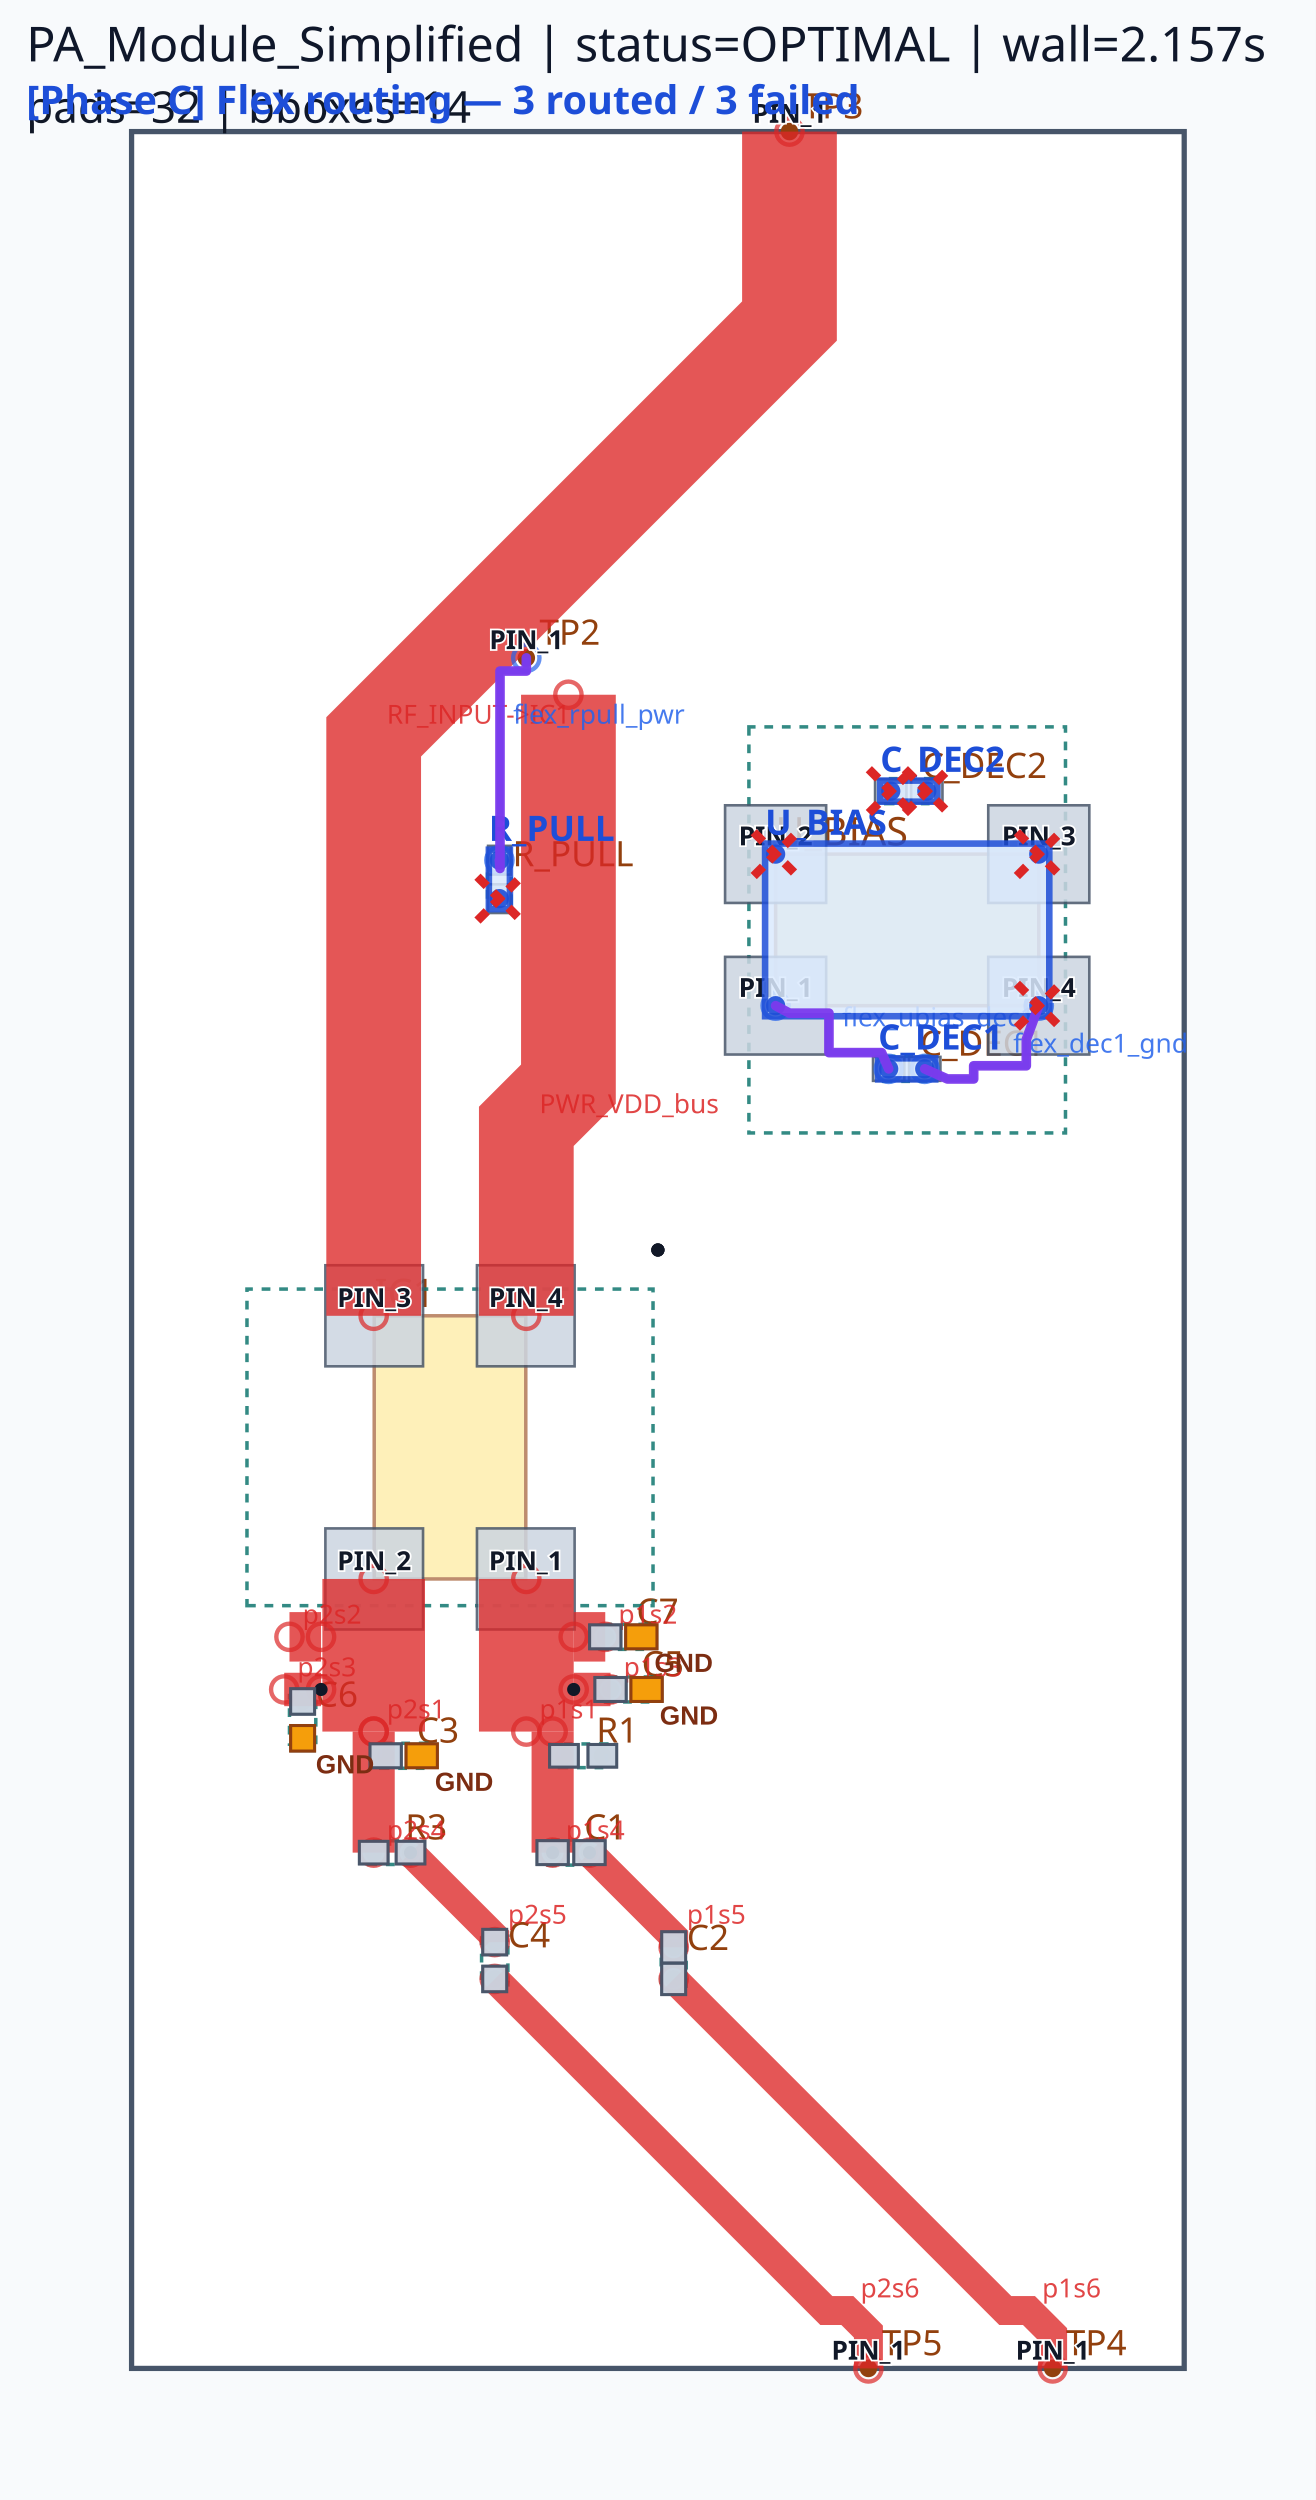
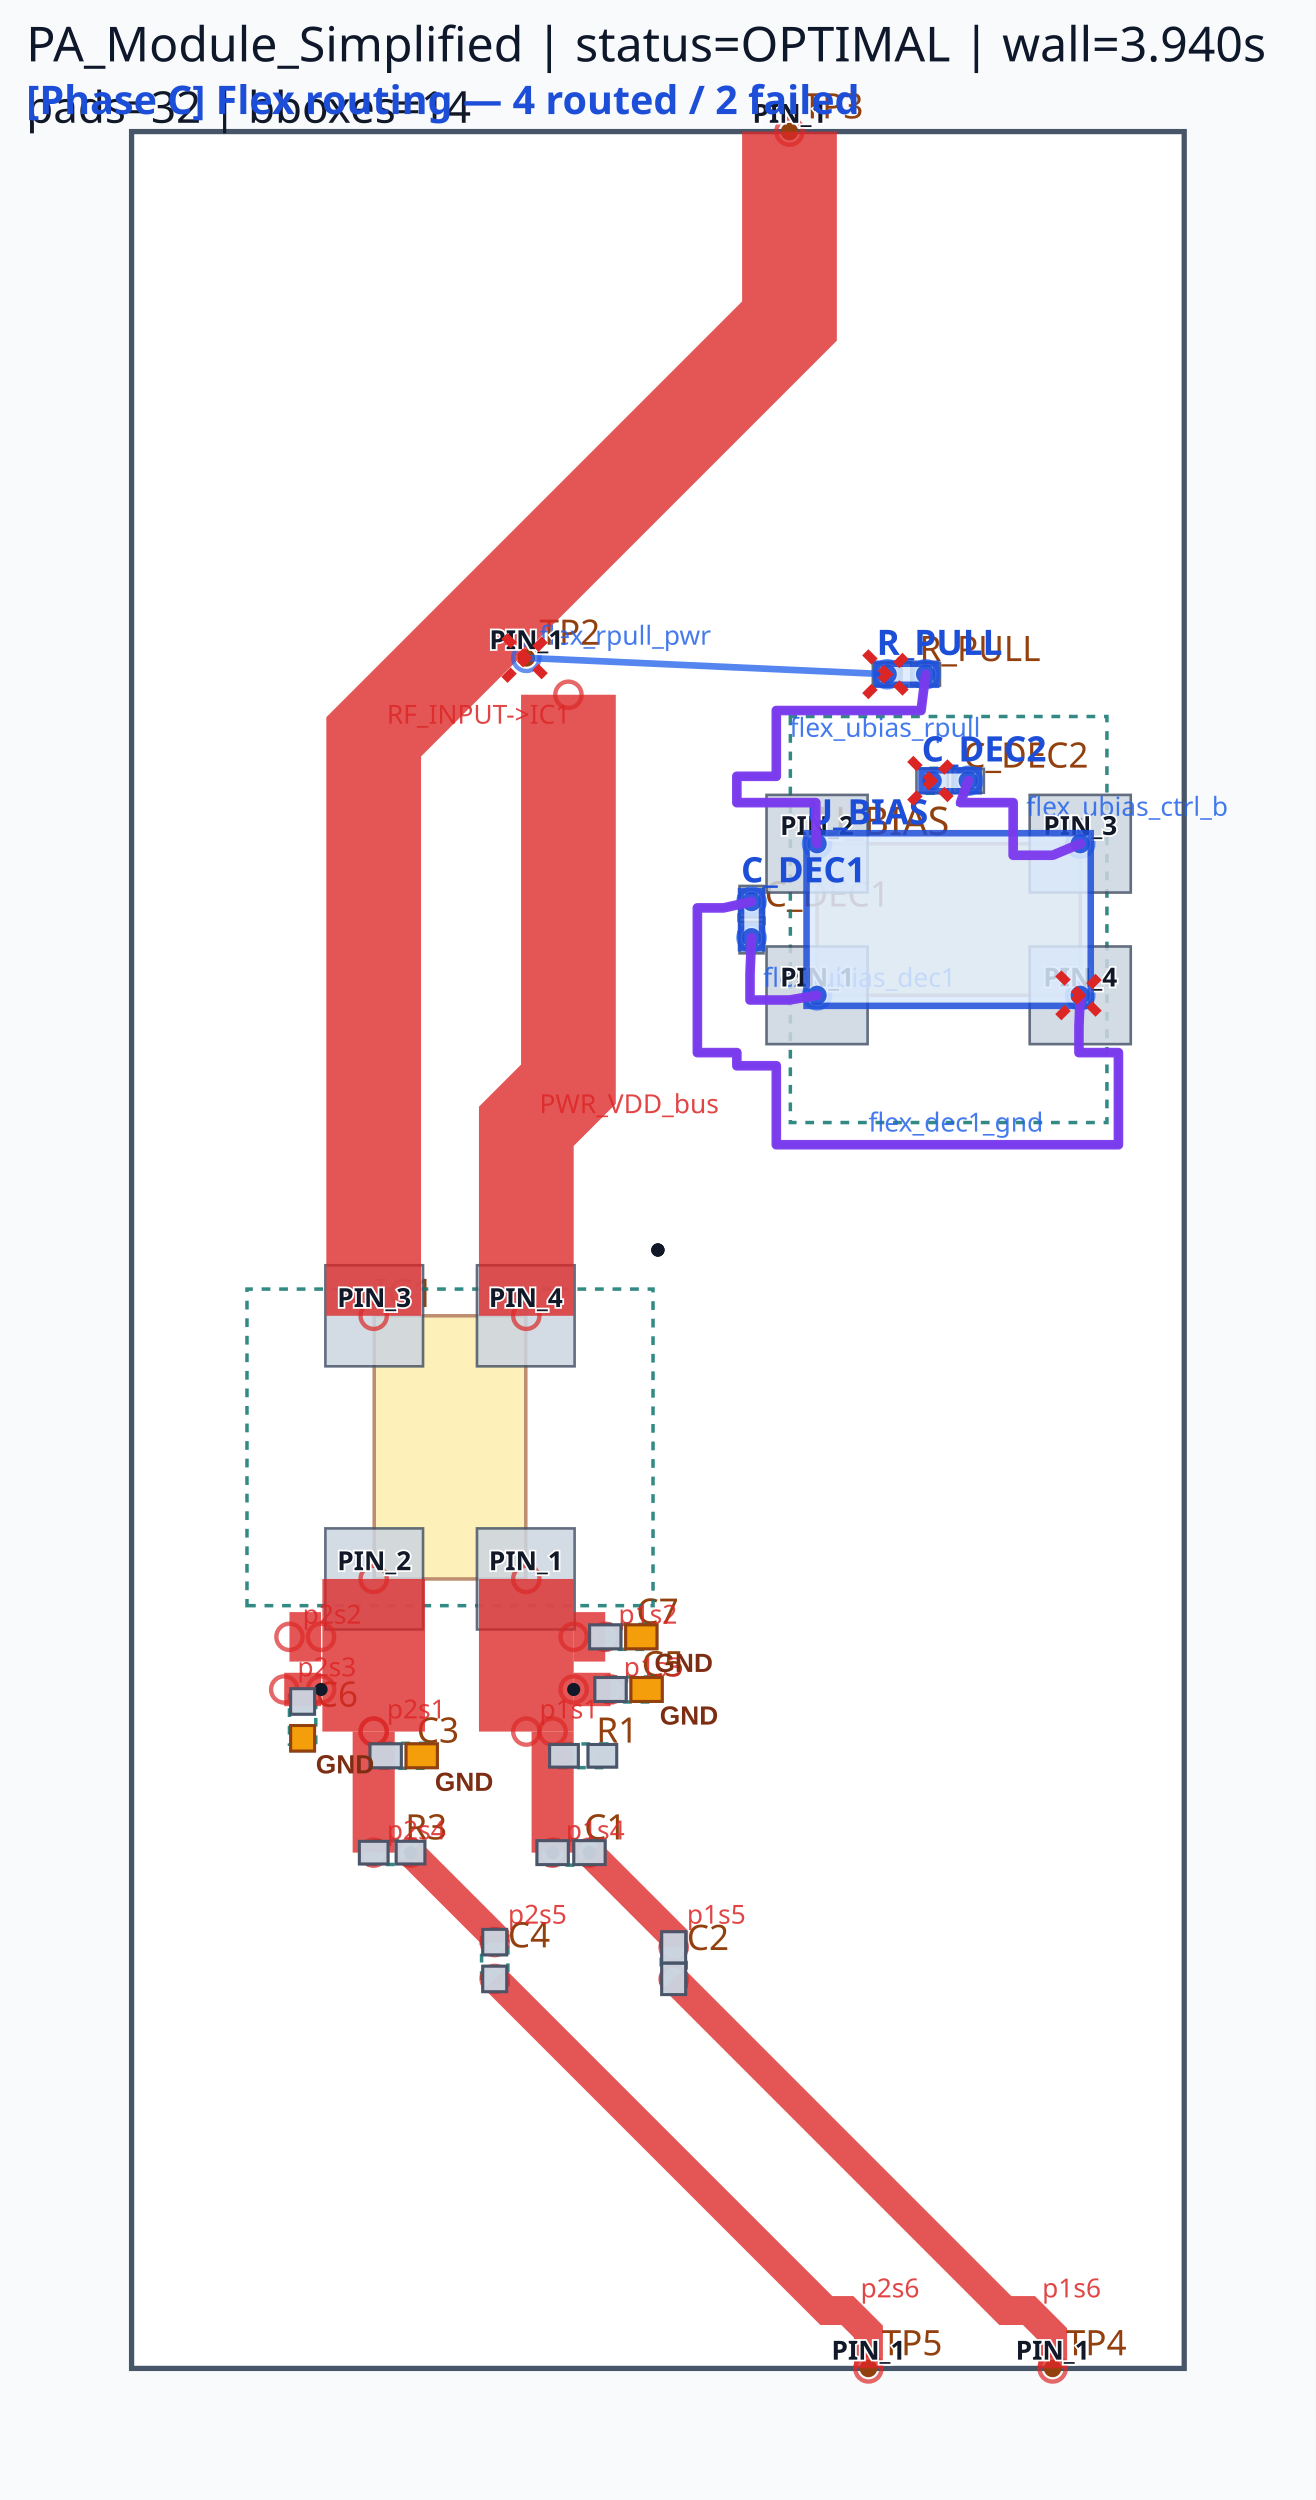
<svg xmlns="http://www.w3.org/2000/svg" viewBox="0 0 300.0 570.0" width="300.0" height="570.0">
  <rect x="0" y="0" width="100%" height="100%" fill="#f8fafc" />
  <rect x="30.00" y="30.00" width="240.00" height="510.00" fill="#ffffff" stroke="#475569" stroke-width="1.2" />
  <rect x="85.32" y="300.00" width="34.56" height="60.00" fill="#fde68a" stroke="#92400e" stroke-width="0.8" opacity="0.6" />
  <text x="85.32" y="298.00" font-family="sans-serif" font-size="9" fill="#92400e">IC1</text>
  <circle cx="120.00" cy="150.00" r="2" fill="#92400e" />
  <text x="123.00" y="147.00" font-family="sans-serif" font-size="8" fill="#92400e">TP2</text>
  <circle cx="180.00" cy="30.00" r="2" fill="#92400e" />
  <text x="183.00" y="27.00" font-family="sans-serif" font-size="8" fill="#92400e">TP3</text>
  <circle cx="240.00" cy="540.00" r="2" fill="#92400e" />
  <text x="243.00" y="537.00" font-family="sans-serif" font-size="8" fill="#92400e">TP4</text>
  <circle cx="198.00" cy="540.00" r="2" fill="#92400e" />
  <text x="201.00" y="537.00" font-family="sans-serif" font-size="8" fill="#92400e">TP5</text>
  <circle cx="126.00" cy="422.40" r="2" fill="#92400e" />
  <circle cx="134.40" cy="422.40" r="2" fill="#92400e" />
  <text x="133.20" y="419.40" font-family="sans-serif" font-size="8" fill="#92400e">C1</text>
  <circle cx="153.60" cy="444.00" r="2" fill="#92400e" />
  <circle cx="153.60" cy="451.20" r="2" fill="#92400e" />
  <text x="156.60" y="444.60" font-family="sans-serif" font-size="8" fill="#92400e">C2</text>
  <circle cx="112.80" cy="442.80" r="2" fill="#92400e" />
  <circle cx="112.80" cy="451.20" r="2" fill="#92400e" />
  <text x="115.80" y="444.00" font-family="sans-serif" font-size="8" fill="#92400e">C4</text>
  <circle cx="128.58" cy="400.32" r="2" fill="#92400e" />
  <circle cx="137.34" cy="400.32" r="2" fill="#92400e" />
  <text x="135.96" y="397.32" font-family="sans-serif" font-size="8" fill="#92400e">R1</text>
  <circle cx="85.20" cy="422.40" r="2" fill="#92400e" />
  <circle cx="93.60" cy="422.40" r="2" fill="#92400e" />
  <text x="92.40" y="419.40" font-family="sans-serif" font-size="8" fill="#92400e">R3</text>
  <circle cx="87.93" cy="400.32" r="2" fill="#92400e" />
  <circle cx="96.15" cy="400.32" r="2" fill="#92400e" />
  <text x="95.04" y="397.32" font-family="sans-serif" font-size="8" fill="#92400e">C3</text>
  <circle cx="139.20" cy="385.20" r="2" fill="#92400e" />
  <circle cx="147.42" cy="385.20" r="2" fill="#92400e" />
  <text x="146.31" y="382.20" font-family="sans-serif" font-size="8" fill="#92400e">C5</text>
  <circle cx="69.00" cy="396.33" r="2" fill="#92400e" />
  <circle cx="69.00" cy="387.93" r="2" fill="#92400e" />
  <text x="72.00" y="389.13" font-family="sans-serif" font-size="8" fill="#92400e">C6</text>
  <circle cx="138.00" cy="373.20" r="2" fill="#92400e" />
  <circle cx="146.22" cy="373.20" r="2" fill="#92400e" />
  <text x="145.11" y="370.20" font-family="sans-serif" font-size="8" fill="#92400e">C7</text>
-   <rect x="176.84" y="194.74" width="60.00" height="34.56" fill="#fde68a" stroke="#92400e" stroke-width="0.8" opacity="0.6" />
-   <text x="176.84" y="192.74" font-family="sans-serif" font-size="9" fill="#92400e">U_BIAS</text>
-   <circle cx="202.62" cy="243.70" r="2" fill="#92400e" />
-   <circle cx="210.84" cy="243.70" r="2" fill="#92400e" />
-   <text x="209.73" y="240.70" font-family="sans-serif" font-size="8" fill="#92400e">C_DEC1</text>
-   <circle cx="113.86" cy="204.89" r="2" fill="#92400e" />
-   <circle cx="113.86" cy="196.13" r="2" fill="#92400e" />
-   <text x="116.86" y="197.51" font-family="sans-serif" font-size="8" fill="#92400e">R_PULL</text>
-   <circle cx="203.09" cy="180.38" r="2" fill="#92400e" />
-   <circle cx="211.31" cy="180.38" r="2" fill="#92400e" />
-   <text x="210.20" y="177.38" font-family="sans-serif" font-size="8" fill="#92400e">C_DEC2</text>
+   <rect x="186.29" y="192.37" width="60.00" height="34.56" fill="#fde68a" stroke="#92400e" stroke-width="0.8" opacity="0.6" />
+   <text x="186.29" y="190.37" font-family="sans-serif" font-size="9" fill="#92400e">U_BIAS</text>
+   <circle cx="171.35" cy="213.79" r="2" fill="#92400e" />
+   <circle cx="171.35" cy="205.57" r="2" fill="#92400e" />
+   <text x="174.35" y="206.68" font-family="sans-serif" font-size="8" fill="#92400e">C_DEC1</text>
+   <circle cx="211.04" cy="153.73" r="2" fill="#92400e" />
+   <circle cx="202.28" cy="153.73" r="2" fill="#92400e" />
+   <text x="209.66" y="150.73" font-family="sans-serif" font-size="8" fill="#92400e">R_PULL</text>
+   <circle cx="220.75" cy="178.02" r="2" fill="#92400e" />
+   <circle cx="212.53" cy="178.02" r="2" fill="#92400e" />
+   <text x="219.64" y="175.02" font-family="sans-serif" font-size="8" fill="#92400e">C_DEC2</text>
  <path d="M 56.31,366.09 L 148.89,366.09 L 148.89,293.91 L 56.31,293.91 Z" class="component-bbox" fill="none" stroke="#0f766e" stroke-width="0.8" stroke-dasharray="2 2" opacity="0.85" />
  <path d="M 124.95,425.25 L 135.45,425.25 L 135.45,419.55 L 124.95,419.55 Z" class="component-bbox" fill="none" stroke="#0f766e" stroke-width="0.8" stroke-dasharray="2 2" opacity="0.85" />
  <path d="M 150.75,442.35 L 150.75,452.85 L 156.45,452.85 L 156.45,442.35 Z" class="component-bbox" fill="none" stroke="#0f766e" stroke-width="0.8" stroke-dasharray="2 2" opacity="0.85" />
  <path d="M 109.80,441.45 L 109.80,452.55 L 115.80,452.55 L 115.80,441.45 Z" class="component-bbox" fill="none" stroke="#0f766e" stroke-width="0.8" stroke-dasharray="2 2" opacity="0.85" />
  <path d="M 127.56,403.02 L 138.36,403.02 L 138.36,397.62 L 127.56,397.62 Z" class="component-bbox" fill="none" stroke="#0f766e" stroke-width="0.8" stroke-dasharray="2 2" opacity="0.85" />
  <path d="M 84.00,425.10 L 94.80,425.10 L 94.80,419.70 L 84.00,419.70 Z" class="component-bbox" fill="none" stroke="#0f766e" stroke-width="0.8" stroke-dasharray="2 2" opacity="0.85" />
  <path d="M 86.79,403.17 L 97.29,403.17 L 97.29,397.47 L 86.79,397.47 Z" class="component-bbox" fill="none" stroke="#0f766e" stroke-width="0.8" stroke-dasharray="2 2" opacity="0.85" />
  <path d="M 138.06,388.05 L 148.56,388.05 L 148.56,382.35 L 138.06,382.35 Z" class="component-bbox" fill="none" stroke="#0f766e" stroke-width="0.8" stroke-dasharray="2 2" opacity="0.85" />
  <path d="M 72.00,397.68 L 72.00,386.58 L 66.00,386.58 L 66.00,397.68 Z" class="component-bbox" fill="none" stroke="#0f766e" stroke-width="0.8" stroke-dasharray="2 2" opacity="0.85" />
  <path d="M 136.86,376.05 L 147.36,376.05 L 147.36,370.35 L 136.86,370.35 Z" class="component-bbox" fill="none" stroke="#0f766e" stroke-width="0.8" stroke-dasharray="2 2" opacity="0.85" />
-   <path d="M 170.75,165.73 L 170.75,258.31 L 242.93,258.31 L 242.93,165.73 Z" class="component-bbox" fill="none" stroke="#0f766e" stroke-width="0.8" stroke-dasharray="2 2" opacity="0.85" />
-   <path d="M 201.48,246.55 L 211.98,246.55 L 211.98,240.85 L 201.48,240.85 Z" class="component-bbox" fill="none" stroke="#0f766e" stroke-width="0.8" stroke-dasharray="2 2" opacity="0.85" />
-   <path d="M 116.56,205.91 L 116.56,195.11 L 111.16,195.11 L 111.16,205.91 Z" class="component-bbox" fill="none" stroke="#0f766e" stroke-width="0.8" stroke-dasharray="2 2" opacity="0.85" />
-   <path d="M 201.95,183.23 L 212.45,183.23 L 212.45,177.53 L 201.95,177.53 Z" class="component-bbox" fill="none" stroke="#0f766e" stroke-width="0.8" stroke-dasharray="2 2" opacity="0.85" />
+   <path d="M 180.20,163.36 L 180.20,255.94 L 252.38,255.94 L 252.38,163.36 Z" class="component-bbox" fill="none" stroke="#0f766e" stroke-width="0.8" stroke-dasharray="2 2" opacity="0.85" />
+   <path d="M 174.20,214.93 L 174.20,204.43 L 168.50,204.43 L 168.50,214.93 Z" class="component-bbox" fill="none" stroke="#0f766e" stroke-width="0.8" stroke-dasharray="2 2" opacity="0.85" />
+   <path d="M 212.06,151.03 L 201.26,151.03 L 201.26,156.43 L 212.06,156.43 Z" class="component-bbox" fill="none" stroke="#0f766e" stroke-width="0.8" stroke-dasharray="2 2" opacity="0.85" />
+   <path d="M 221.89,175.17 L 211.39,175.17 L 211.39,180.87 L 221.89,180.87 Z" class="component-bbox" fill="none" stroke="#0f766e" stroke-width="0.8" stroke-dasharray="2 2" opacity="0.85" />
  <polygon points="108.75,348.48 108.75,371.52 131.01,371.52 131.01,348.48" fill="#cbd5e1" stroke="#475569" stroke-width="0.6" opacity="0.85" />
  <polygon points="74.19,348.48 74.19,371.52 96.45,371.52 96.45,348.48" fill="#cbd5e1" stroke="#475569" stroke-width="0.6" opacity="0.85" />
  <polygon points="96.45,311.52 96.45,288.48 74.19,288.48 74.19,311.52" fill="#cbd5e1" stroke="#475569" stroke-width="0.6" opacity="0.85" />
  <polygon points="131.01,311.52 131.01,288.48 108.75,288.48 108.75,311.52" fill="#cbd5e1" stroke="#475569" stroke-width="0.6" opacity="0.85" />
  <polygon points="122.43,425.13 129.57,425.13 129.57,419.67 122.43,419.67" fill="#cbd5e1" stroke="#475569" stroke-width="0.6" opacity="0.85" />
  <polygon points="130.83,425.13 137.97,425.13 137.97,419.67 130.83,419.67" fill="#cbd5e1" stroke="#475569" stroke-width="0.6" opacity="0.85" />
  <polygon points="150.87,440.43 150.87,447.57 156.33,447.57 156.33,440.43" fill="#cbd5e1" stroke="#475569" stroke-width="0.6" opacity="0.85" />
  <polygon points="150.87,447.63 150.87,454.77 156.33,454.77 156.33,447.63" fill="#cbd5e1" stroke="#475569" stroke-width="0.6" opacity="0.85" />
  <polygon points="115.53,445.71 115.53,439.89 110.07,439.89 110.07,445.71" fill="#cbd5e1" stroke="#475569" stroke-width="0.6" opacity="0.85" />
  <polygon points="110.07,448.29 110.07,454.11 115.53,454.11 115.53,448.29" fill="#cbd5e1" stroke="#475569" stroke-width="0.6" opacity="0.85" />
  <polygon points="125.31,402.90 131.85,402.90 131.85,397.74 125.31,397.74" fill="#cbd5e1" stroke="#475569" stroke-width="0.6" opacity="0.85" />
  <polygon points="134.07,402.90 140.61,402.90 140.61,397.74 134.07,397.74" fill="#cbd5e1" stroke="#475569" stroke-width="0.6" opacity="0.85" />
  <polygon points="81.93,424.98 88.47,424.98 88.47,419.82 81.93,419.82" fill="#cbd5e1" stroke="#475569" stroke-width="0.6" opacity="0.85" />
  <polygon points="90.33,424.98 96.87,424.98 96.87,419.82 90.33,419.82" fill="#cbd5e1" stroke="#475569" stroke-width="0.6" opacity="0.85" />
  <polygon points="84.36,403.05 91.50,403.05 91.50,397.59 84.36,397.59" fill="#cbd5e1" stroke="#475569" stroke-width="0.6" opacity="0.85" />
  <polygon points="92.58,403.05 99.72,403.05 99.72,397.59 92.58,397.59" fill="#cbd5e1" stroke="#475569" stroke-width="0.6" opacity="0.85" />
  <polygon points="135.63,387.93 142.77,387.93 142.77,382.47 135.63,382.47" fill="#cbd5e1" stroke="#475569" stroke-width="0.6" opacity="0.85" />
  <polygon points="143.85,387.93 150.99,387.93 150.99,382.47 143.85,382.47" fill="#cbd5e1" stroke="#475569" stroke-width="0.6" opacity="0.85" />
  <polygon points="66.27,393.42 66.27,399.24 71.73,399.24 71.73,393.42" fill="#cbd5e1" stroke="#475569" stroke-width="0.6" opacity="0.85" />
  <polygon points="71.73,390.84 71.73,385.02 66.27,385.02 66.27,390.84" fill="#cbd5e1" stroke="#475569" stroke-width="0.6" opacity="0.85" />
  <polygon points="134.43,375.93 141.57,375.93 141.57,370.47 134.43,370.47" fill="#cbd5e1" stroke="#475569" stroke-width="0.6" opacity="0.85" />
  <polygon points="142.65,375.93 149.79,375.93 149.79,370.47 142.65,370.47" fill="#cbd5e1" stroke="#475569" stroke-width="0.6" opacity="0.85" />
-   <polygon points="188.36,218.17 165.32,218.17 165.32,240.43 188.36,240.43" fill="#cbd5e1" stroke="#475569" stroke-width="0.6" opacity="0.85" />
-   <polygon points="188.36,183.61 165.32,183.61 165.32,205.87 188.36,205.87" fill="#cbd5e1" stroke="#475569" stroke-width="0.6" opacity="0.85" />
-   <polygon points="225.32,205.87 248.36,205.87 248.36,183.61 225.32,183.61" fill="#cbd5e1" stroke="#475569" stroke-width="0.6" opacity="0.85" />
-   <polygon points="225.32,240.43 248.36,240.43 248.36,218.17 225.32,218.17" fill="#cbd5e1" stroke="#475569" stroke-width="0.6" opacity="0.85" />
-   <polygon points="199.05,246.43 206.19,246.43 206.19,240.97 199.05,240.97" fill="#cbd5e1" stroke="#475569" stroke-width="0.6" opacity="0.85" />
-   <polygon points="207.27,246.43 214.41,246.43 214.41,240.97 207.27,240.97" fill="#cbd5e1" stroke="#475569" stroke-width="0.6" opacity="0.85" />
-   <polygon points="116.44,208.16 116.44,201.62 111.28,201.62 111.28,208.16" fill="#cbd5e1" stroke="#475569" stroke-width="0.6" opacity="0.85" />
-   <polygon points="116.44,199.40 116.44,192.86 111.28,192.86 111.28,199.40" fill="#cbd5e1" stroke="#475569" stroke-width="0.6" opacity="0.85" />
-   <polygon points="199.52,183.11 206.66,183.11 206.66,177.65 199.52,177.65" fill="#cbd5e1" stroke="#475569" stroke-width="0.6" opacity="0.85" />
-   <polygon points="207.74,183.11 214.88,183.11 214.88,177.65 207.74,177.65" fill="#cbd5e1" stroke="#475569" stroke-width="0.6" opacity="0.85" />
+   <polygon points="197.81,215.80 174.77,215.80 174.77,238.06 197.81,238.06" fill="#cbd5e1" stroke="#475569" stroke-width="0.6" opacity="0.85" />
+   <polygon points="197.81,181.24 174.77,181.24 174.77,203.50 197.81,203.50" fill="#cbd5e1" stroke="#475569" stroke-width="0.6" opacity="0.85" />
+   <polygon points="234.77,203.50 257.81,203.50 257.81,181.24 234.77,181.24" fill="#cbd5e1" stroke="#475569" stroke-width="0.6" opacity="0.85" />
+   <polygon points="234.77,238.06 257.81,238.06 257.81,215.80 234.77,215.80" fill="#cbd5e1" stroke="#475569" stroke-width="0.6" opacity="0.85" />
+   <polygon points="174.08,217.36 174.08,210.22 168.62,210.22 168.62,217.36" fill="#cbd5e1" stroke="#475569" stroke-width="0.6" opacity="0.85" />
+   <polygon points="174.08,209.14 174.08,202.00 168.62,202.00 168.62,209.14" fill="#cbd5e1" stroke="#475569" stroke-width="0.6" opacity="0.85" />
+   <polygon points="214.31,151.15 207.77,151.15 207.77,156.31 214.31,156.31" fill="#cbd5e1" stroke="#475569" stroke-width="0.6" opacity="0.85" />
+   <polygon points="205.55,151.15 199.01,151.15 199.01,156.31 205.55,156.31" fill="#cbd5e1" stroke="#475569" stroke-width="0.6" opacity="0.85" />
+   <polygon points="224.32,175.29 217.18,175.29 217.18,180.75 224.32,180.75" fill="#cbd5e1" stroke="#475569" stroke-width="0.6" opacity="0.85" />
+   <polygon points="216.10,175.29 208.96,175.29 208.96,180.75 216.10,180.75" fill="#cbd5e1" stroke="#475569" stroke-width="0.6" opacity="0.85" />
  <polyline points="85.20,360.00 85.20,394.80" fill="none" stroke="#dc2626" stroke-width="23.40" stroke-linecap="butt" stroke-linejoin="miter" opacity="0.78" />
  <circle cx="85.20" cy="360.00" r="3" fill="none" stroke="#dc2626" stroke-width="1.0" opacity="0.7" />
  <circle cx="85.20" cy="394.80" r="3" fill="none" stroke="#dc2626" stroke-width="1.0" opacity="0.7" />
  <text x="88.20" y="391.80" font-family="sans-serif" font-size="6" fill="#dc2626" opacity="0.85">p2s1</text>
  <polyline points="120.00,360.00 120.00,394.80" fill="none" stroke="#dc2626" stroke-width="21.60" stroke-linecap="butt" stroke-linejoin="miter" opacity="0.78" />
  <circle cx="120.00" cy="360.00" r="3" fill="none" stroke="#dc2626" stroke-width="1.0" opacity="0.7" />
  <circle cx="120.00" cy="394.80" r="3" fill="none" stroke="#dc2626" stroke-width="1.0" opacity="0.7" />
  <text x="123.00" y="391.80" font-family="sans-serif" font-size="6" fill="#dc2626" opacity="0.85">p1s1</text>
  <polyline points="126.00,394.80 126.00,422.40" fill="none" stroke="#dc2626" stroke-width="9.60" stroke-linecap="butt" stroke-linejoin="miter" opacity="0.78" />
  <circle cx="126.00" cy="394.80" r="3" fill="none" stroke="#dc2626" stroke-width="1.0" opacity="0.7" />
  <circle cx="126.00" cy="422.40" r="3" fill="none" stroke="#dc2626" stroke-width="1.0" opacity="0.7" />
  <text x="129.00" y="419.40" font-family="sans-serif" font-size="6" fill="#dc2626" opacity="0.85">p1s4</text>
  <polyline points="85.20,394.80 85.20,422.40" fill="none" stroke="#dc2626" stroke-width="9.60" stroke-linecap="butt" stroke-linejoin="miter" opacity="0.78" />
  <circle cx="85.20" cy="394.80" r="3" fill="none" stroke="#dc2626" stroke-width="1.0" opacity="0.7" />
  <circle cx="85.20" cy="422.40" r="3" fill="none" stroke="#dc2626" stroke-width="1.0" opacity="0.7" />
  <text x="88.20" y="419.40" font-family="sans-serif" font-size="6" fill="#dc2626" opacity="0.85">p2s4</text>
  <polyline points="130.80,373.20 138.00,373.20" fill="none" stroke="#dc2626" stroke-width="11.28" stroke-linecap="butt" stroke-linejoin="miter" opacity="0.78" />
  <circle cx="130.80" cy="373.20" r="3" fill="none" stroke="#dc2626" stroke-width="1.0" opacity="0.7" />
  <circle cx="138.00" cy="373.20" r="3" fill="none" stroke="#dc2626" stroke-width="1.0" opacity="0.7" />
  <text x="141.00" y="370.20" font-family="sans-serif" font-size="6" fill="#dc2626" opacity="0.85">p1s2</text>
  <polyline points="73.20,373.20 66.00,373.20" fill="none" stroke="#dc2626" stroke-width="11.28" stroke-linecap="butt" stroke-linejoin="miter" opacity="0.78" />
  <circle cx="73.20" cy="373.20" r="3" fill="none" stroke="#dc2626" stroke-width="1.0" opacity="0.7" />
  <circle cx="66.00" cy="373.20" r="3" fill="none" stroke="#dc2626" stroke-width="1.0" opacity="0.7" />
  <text x="69.00" y="370.20" font-family="sans-serif" font-size="6" fill="#dc2626" opacity="0.85">p2s2</text>
  <polyline points="134.40,422.40 153.60,441.60 153.60,444.00" fill="none" stroke="#dc2626" stroke-width="6.60" stroke-linecap="butt" stroke-linejoin="miter" opacity="0.78" />
  <circle cx="134.40" cy="422.40" r="3" fill="none" stroke="#dc2626" stroke-width="1.0" opacity="0.7" />
  <circle cx="153.60" cy="444.00" r="3" fill="none" stroke="#dc2626" stroke-width="1.0" opacity="0.7" />
  <text x="156.60" y="438.60" font-family="sans-serif" font-size="6" fill="#dc2626" opacity="0.85">p1s5</text>
  <polyline points="93.60,422.40 112.80,441.60 112.80,442.80" fill="none" stroke="#dc2626" stroke-width="6.60" stroke-linecap="butt" stroke-linejoin="miter" opacity="0.78" />
  <circle cx="93.60" cy="422.40" r="3" fill="none" stroke="#dc2626" stroke-width="1.0" opacity="0.7" />
  <circle cx="112.80" cy="442.80" r="3" fill="none" stroke="#dc2626" stroke-width="1.0" opacity="0.7" />
  <text x="115.80" y="438.60" font-family="sans-serif" font-size="6" fill="#dc2626" opacity="0.85">p2s5</text>
  <polyline points="130.80,385.20 139.20,385.20" fill="none" stroke="#dc2626" stroke-width="7.62" stroke-linecap="butt" stroke-linejoin="miter" opacity="0.78" />
  <circle cx="130.80" cy="385.20" r="3" fill="none" stroke="#dc2626" stroke-width="1.0" opacity="0.7" />
  <circle cx="139.20" cy="385.20" r="3" fill="none" stroke="#dc2626" stroke-width="1.0" opacity="0.7" />
  <text x="142.20" y="382.20" font-family="sans-serif" font-size="6" fill="#dc2626" opacity="0.85">p1s3</text>
  <polyline points="73.20,385.20 64.80,385.20" fill="none" stroke="#dc2626" stroke-width="7.62" stroke-linecap="butt" stroke-linejoin="miter" opacity="0.78" />
  <circle cx="73.20" cy="385.20" r="3" fill="none" stroke="#dc2626" stroke-width="1.0" opacity="0.7" />
  <circle cx="64.80" cy="385.20" r="3" fill="none" stroke="#dc2626" stroke-width="1.0" opacity="0.7" />
  <text x="67.80" y="382.20" font-family="sans-serif" font-size="6" fill="#dc2626" opacity="0.85">p2s3</text>
  <polyline points="180.00,30.00 180.00,73.20 85.20,168.00 85.20,300.00" fill="none" stroke="#dc2626" stroke-width="21.60" stroke-linecap="butt" stroke-linejoin="miter" opacity="0.78" />
  <circle cx="180.00" cy="30.00" r="3" fill="none" stroke="#dc2626" stroke-width="1.0" opacity="0.7" />
  <circle cx="85.20" cy="300.00" r="3" fill="none" stroke="#dc2626" stroke-width="1.0" opacity="0.7" />
  <text x="88.20" y="165.00" font-family="sans-serif" font-size="6" fill="#dc2626" opacity="0.85">RF_INPUT-&gt;IC1</text>
  <polyline points="129.60,158.40 129.60,247.20 120.00,256.80 120.00,300.00" fill="none" stroke="#dc2626" stroke-width="21.60" stroke-linecap="butt" stroke-linejoin="miter" opacity="0.78" />
  <circle cx="129.60" cy="158.40" r="3" fill="none" stroke="#dc2626" stroke-width="1.0" opacity="0.7" />
  <circle cx="120.00" cy="300.00" r="3" fill="none" stroke="#dc2626" stroke-width="1.0" opacity="0.7" />
  <text x="123.00" y="253.80" font-family="sans-serif" font-size="6" fill="#dc2626" opacity="0.85">PWR_VDD_bus</text>
  <polyline points="153.60,451.20 229.20,526.80 234.60,526.80 240.00,532.20 240.00,540.00" fill="none" stroke="#dc2626" stroke-width="6.60" stroke-linecap="butt" stroke-linejoin="miter" opacity="0.78" />
  <circle cx="153.60" cy="451.20" r="3" fill="none" stroke="#dc2626" stroke-width="1.0" opacity="0.7" />
  <circle cx="240.00" cy="540.00" r="3" fill="none" stroke="#dc2626" stroke-width="1.0" opacity="0.7" />
  <text x="237.60" y="523.80" font-family="sans-serif" font-size="6" fill="#dc2626" opacity="0.85">p1s6</text>
  <polyline points="112.80,451.20 188.40,526.80 193.20,526.80 198.00,531.60 198.00,540.00" fill="none" stroke="#dc2626" stroke-width="6.60" stroke-linecap="butt" stroke-linejoin="miter" opacity="0.78" />
  <circle cx="112.80" cy="451.20" r="3" fill="none" stroke="#dc2626" stroke-width="1.0" opacity="0.7" />
  <circle cx="198.00" cy="540.00" r="3" fill="none" stroke="#dc2626" stroke-width="1.0" opacity="0.7" />
  <text x="196.20" y="523.80" font-family="sans-serif" font-size="6" fill="#dc2626" opacity="0.85">p2s6</text>
-   <polyline points="176.84,229.30 180.00,231.00 186.00,231.00 189.00,231.00 189.00,237.00 189.00,240.00 195.00,240.00 201.00,240.00 202.62,243.70" fill="none" stroke="#2563eb" stroke-width="1.52" stroke-linecap="butt" stroke-linejoin="miter" opacity="0.78" />
-   <circle cx="176.84" cy="229.30" r="3" fill="none" stroke="#2563eb" stroke-width="1.0" opacity="0.7" />
-   <circle cx="202.62" cy="243.70" r="3" fill="none" stroke="#2563eb" stroke-width="1.0" opacity="0.7" />
-   <text x="192.00" y="234.00" font-family="sans-serif" font-size="6" fill="#2563eb" opacity="0.85">flex_ubias_dec1</text>
-   <polyline points="210.84,243.70 216.00,246.00 222.00,246.00 222.00,243.00 228.00,243.00 234.00,243.00 234.00,237.00 236.84,229.30" fill="none" stroke="#2563eb" stroke-width="1.52" stroke-linecap="butt" stroke-linejoin="miter" opacity="0.78" />
-   <circle cx="210.84" cy="243.70" r="3" fill="none" stroke="#2563eb" stroke-width="1.0" opacity="0.7" />
-   <circle cx="236.84" cy="229.30" r="3" fill="none" stroke="#2563eb" stroke-width="1.0" opacity="0.7" />
-   <text x="231.00" y="240.00" font-family="sans-serif" font-size="6" fill="#2563eb" opacity="0.85">flex_dec1_gnd</text>
-   <polyline points="113.86,196.13 114.00,198.00 114.00,192.00 114.00,186.00 114.00,180.00 114.00,174.00 114.00,168.00 114.00,162.00 114.00,156.00 114.00,153.00 120.00,153.00 120.00,150.00" fill="none" stroke="#2563eb" stroke-width="1.52" stroke-linecap="butt" stroke-linejoin="miter" opacity="0.78" />
-   <circle cx="113.86" cy="196.13" r="3" fill="none" stroke="#2563eb" stroke-width="1.0" opacity="0.7" />
+   <polyline points="186.29,226.93 180.00,228.00 174.00,228.00 171.00,228.00 171.00,222.00 171.35,213.79" fill="none" stroke="#2563eb" stroke-width="1.52" stroke-linecap="butt" stroke-linejoin="miter" opacity="0.78" />
+   <circle cx="186.29" cy="226.93" r="3" fill="none" stroke="#2563eb" stroke-width="1.0" opacity="0.7" />
+   <circle cx="171.35" cy="213.79" r="3" fill="none" stroke="#2563eb" stroke-width="1.0" opacity="0.7" />
+   <text x="174.00" y="225.00" font-family="sans-serif" font-size="6" fill="#2563eb" opacity="0.85">flex_ubias_dec1</text>
+   <polyline points="171.35,205.57 165.00,207.00 159.00,207.00 159.00,213.00 159.00,219.00 159.00,225.00 159.00,231.00 159.00,237.00 159.00,240.00 165.00,240.00 168.00,240.00 168.00,243.00 174.00,243.00 177.00,243.00 177.00,249.00 177.00,255.00 177.00,261.00 183.00,261.00 189.00,261.00 195.00,261.00 201.00,261.00 207.00,261.00 213.00,261.00 219.00,261.00 225.00,261.00 231.00,261.00 237.00,261.00 243.00,261.00 249.00,261.00 255.00,261.00 255.00,255.00 255.00,249.00 255.00,243.00 255.00,240.00 249.00,240.00 246.00,240.00 246.00,234.00 246.29,226.93" fill="none" stroke="#2563eb" stroke-width="1.52" stroke-linecap="butt" stroke-linejoin="miter" opacity="0.78" />
+   <circle cx="171.35" cy="205.57" r="3" fill="none" stroke="#2563eb" stroke-width="1.0" opacity="0.7" />
+   <circle cx="246.29" cy="226.93" r="3" fill="none" stroke="#2563eb" stroke-width="1.0" opacity="0.7" />
+   <text x="198.00" y="258.00" font-family="sans-serif" font-size="6" fill="#2563eb" opacity="0.85">flex_dec1_gnd</text>
+   <polyline points="186.29,192.37 186.00,189.00 186.00,183.00 180.00,183.00 174.00,183.00 168.00,183.00 168.00,177.00 174.00,177.00 177.00,177.00 177.00,171.00 177.00,165.00 177.00,162.00 183.00,162.00 189.00,162.00 195.00,162.00 201.00,162.00 207.00,162.00 210.00,162.00 211.04,153.73" fill="none" stroke="#2563eb" stroke-width="1.52" stroke-linecap="butt" stroke-linejoin="miter" opacity="0.78" />
+   <circle cx="186.29" cy="192.37" r="3" fill="none" stroke="#2563eb" stroke-width="1.0" opacity="0.7" />
+   <circle cx="211.04" cy="153.73" r="3" fill="none" stroke="#2563eb" stroke-width="1.0" opacity="0.7" />
+   <text x="180.00" y="168.00" font-family="sans-serif" font-size="6" fill="#2563eb" opacity="0.85">flex_ubias_rpull</text>
+   <polyline points="202.28,153.73 120.00,150.00" fill="none" stroke="#2563eb" stroke-width="1.52" stroke-linecap="butt" stroke-linejoin="miter" opacity="0.78" />
+   <circle cx="202.28" cy="153.73" r="3" fill="none" stroke="#2563eb" stroke-width="1.0" opacity="0.7" />
  <circle cx="120.00" cy="150.00" r="3" fill="none" stroke="#2563eb" stroke-width="1.0" opacity="0.7" />
-   <text x="117.00" y="165.00" font-family="sans-serif" font-size="6" fill="#2563eb" opacity="0.85">flex_rpull_pwr</text>
+   <text x="123.00" y="147.00" font-family="sans-serif" font-size="6" fill="#2563eb" opacity="0.85">flex_rpull_pwr</text>
+   <polyline points="246.29,192.37 240.00,195.00 234.00,195.00 231.00,195.00 231.00,189.00 231.00,183.00 225.00,183.00 219.00,183.00 220.75,178.02" fill="none" stroke="#2563eb" stroke-width="1.52" stroke-linecap="butt" stroke-linejoin="miter" opacity="0.78" />
+   <circle cx="246.29" cy="192.37" r="3" fill="none" stroke="#2563eb" stroke-width="1.0" opacity="0.7" />
+   <circle cx="220.75" cy="178.02" r="3" fill="none" stroke="#2563eb" stroke-width="1.0" opacity="0.7" />
+   <text x="234.00" y="186.00" font-family="sans-serif" font-size="6" fill="#2563eb" opacity="0.85">flex_ubias_ctrl_b</text>
  <circle cx="130.80" cy="385.20" r="1.5" fill="#111827" />
  <circle cx="150.00" cy="285.00" r="1.5" fill="#111827" />
  <circle cx="126.00" cy="422.40" r="1.5" fill="#111827" />
  <circle cx="134.40" cy="422.40" r="1.5" fill="#111827" />
  <circle cx="73.20" cy="385.20" r="1.5" fill="#111827" />
  <circle cx="150.00" cy="285.00" r="1.5" fill="#111827" />
  <circle cx="150.00" cy="285.00" r="1.5" fill="#111827" />
  <circle cx="93.60" cy="422.40" r="1.5" fill="#111827" />
-   <text x="6" y="14" font-family="sans-serif" font-size="11" fill="#0f172a">PA_Module_Simplified | status=OPTIMAL | wall=2.157s</text>
+   <text x="6" y="14" font-family="sans-serif" font-size="11" fill="#0f172a">PA_Module_Simplified | status=OPTIMAL | wall=3.940s</text>
  <text x="6" y="28" font-family="sans-serif" font-size="10" fill="#111827">pads=32 | bboxes=14</text>
  <text x="119.88" y="358.00" font-family="sans-serif" font-size="6" text-anchor="middle" font-weight="bold" fill="#111827" stroke="#ffffff" stroke-width="0.8" paint-order="stroke">PIN_1</text>
  <text x="85.32" y="358.00" font-family="sans-serif" font-size="6" text-anchor="middle" font-weight="bold" fill="#111827" stroke="#ffffff" stroke-width="0.8" paint-order="stroke">PIN_2</text>
  <text x="85.32" y="298.00" font-family="sans-serif" font-size="6" text-anchor="middle" font-weight="bold" fill="#111827" stroke="#ffffff" stroke-width="0.8" paint-order="stroke">PIN_3</text>
  <text x="119.88" y="298.00" font-family="sans-serif" font-size="6" text-anchor="middle" font-weight="bold" fill="#111827" stroke="#ffffff" stroke-width="0.8" paint-order="stroke">PIN_4</text>
  <text x="120.00" y="148.00" font-family="sans-serif" font-size="6" text-anchor="middle" font-weight="bold" fill="#111827" stroke="#ffffff" stroke-width="0.8" paint-order="stroke">PIN_1</text>
  <text x="180.00" y="28.00" font-family="sans-serif" font-size="6" text-anchor="middle" font-weight="bold" fill="#111827" stroke="#ffffff" stroke-width="0.8" paint-order="stroke">PIN_1</text>
  <text x="240.00" y="538.00" font-family="sans-serif" font-size="6" text-anchor="middle" font-weight="bold" fill="#111827" stroke="#ffffff" stroke-width="0.8" paint-order="stroke">PIN_1</text>
  <text x="198.00" y="538.00" font-family="sans-serif" font-size="6" text-anchor="middle" font-weight="bold" fill="#111827" stroke="#ffffff" stroke-width="0.8" paint-order="stroke">PIN_1</text>
-   <text x="176.84" y="227.30" font-family="sans-serif" font-size="6" text-anchor="middle" font-weight="bold" fill="#111827" stroke="#ffffff" stroke-width="0.8" paint-order="stroke">PIN_1</text>
-   <text x="176.84" y="192.74" font-family="sans-serif" font-size="6" text-anchor="middle" font-weight="bold" fill="#111827" stroke="#ffffff" stroke-width="0.8" paint-order="stroke">PIN_2</text>
-   <text x="236.84" y="192.74" font-family="sans-serif" font-size="6" text-anchor="middle" font-weight="bold" fill="#111827" stroke="#ffffff" stroke-width="0.8" paint-order="stroke">PIN_3</text>
-   <text x="236.84" y="227.30" font-family="sans-serif" font-size="6" text-anchor="middle" font-weight="bold" fill="#111827" stroke="#ffffff" stroke-width="0.8" paint-order="stroke">PIN_4</text>
+   <text x="186.29" y="224.93" font-family="sans-serif" font-size="6" text-anchor="middle" font-weight="bold" fill="#111827" stroke="#ffffff" stroke-width="0.8" paint-order="stroke">PIN_1</text>
+   <text x="186.29" y="190.37" font-family="sans-serif" font-size="6" text-anchor="middle" font-weight="bold" fill="#111827" stroke="#ffffff" stroke-width="0.8" paint-order="stroke">PIN_2</text>
+   <text x="246.29" y="190.37" font-family="sans-serif" font-size="6" text-anchor="middle" font-weight="bold" fill="#111827" stroke="#ffffff" stroke-width="0.8" paint-order="stroke">PIN_3</text>
+   <text x="246.29" y="224.93" font-family="sans-serif" font-size="6" text-anchor="middle" font-weight="bold" fill="#111827" stroke="#ffffff" stroke-width="0.8" paint-order="stroke">PIN_4</text>
  <style>.prea-rlc-bbox{fill:#ecfdf5;stroke:#0f766e;stroke-width:0.8;stroke-dasharray:2 2;opacity:0.85;}.prea-rlc-pad{fill:#cbd5e1;stroke:#475569;stroke-width:0.7;opacity:0.95;}.prea-gnd-pin{fill:#f59e0b;stroke:#92400e;stroke-width:0.7;}.phb-name-label{fill:#0f172a;font-family:Arial,sans-serif;font-size:7px;font-weight:bold;}.phb-net-label{fill:#7c2d12;font-family:Arial,sans-serif;font-size:6px;font-weight:bold;}.phb-pin-label{fill:#111827;font-family:Arial,sans-serif;font-size:5px;font-weight:bold;stroke:#ffffff;stroke-width:0.6;paint-order:stroke;}</style>
  <g class="phaseB-rlc">
    <polygon class="prea-rlc-pad" points="122.43,425.13 129.57,425.13 129.57,419.67 122.43,419.67" />
    <polygon class="prea-rlc-pad" points="130.83,425.13 137.97,425.13 137.97,419.67 130.83,419.67" />
    <polygon class="prea-rlc-pad" points="150.87,440.43 150.87,447.57 156.33,447.57 156.33,440.43" />
    <polygon class="prea-rlc-pad" points="150.87,447.63 150.87,454.77 156.33,454.77 156.33,447.63" />
    <polygon class="prea-rlc-pad" points="84.36,403.05 91.50,403.05 91.50,397.59 84.36,397.59" />
    <polygon class="prea-gnd-pin" points="92.58,403.05 99.72,403.05 99.72,397.59 92.58,397.59" />
    <text class="phb-net-label" x="99.15" y="408.32">GND</text>
    <polygon class="prea-rlc-pad" points="115.53,445.71 115.53,439.89 110.07,439.89 110.07,445.71" />
    <polygon class="prea-rlc-pad" points="110.07,448.29 110.07,454.11 115.53,454.11 115.53,448.29" />
    <polygon class="prea-rlc-pad" points="135.63,387.93 142.77,387.93 142.77,382.47 135.63,382.47" />
    <polygon class="prea-gnd-pin" points="143.85,387.93 150.99,387.93 150.99,382.47 143.85,382.47" />
    <text class="phb-net-label" x="150.42" y="393.20">GND</text>
    <polygon class="prea-gnd-pin" points="66.27,393.42 66.27,399.24 71.73,399.24 71.73,393.42" />
    <text class="phb-net-label" x="72.00" y="404.33">GND</text>
    <polygon class="prea-rlc-pad" points="71.73,390.84 71.73,385.02 66.27,385.02 66.27,390.84" />
    <polygon class="prea-rlc-pad" points="134.43,375.93 141.57,375.93 141.57,370.47 134.43,370.47" />
    <polygon class="prea-gnd-pin" points="142.65,375.93 149.79,375.93 149.79,370.47 142.65,370.47" />
    <text class="phb-net-label" x="149.22" y="381.20">GND</text>
    <polygon class="prea-rlc-pad" points="125.31,402.90 131.85,402.90 131.85,397.74 125.31,397.74" />
    <polygon class="prea-rlc-pad" points="134.07,402.90 140.61,402.90 140.61,397.74 134.07,397.74" />
    <polygon class="prea-rlc-pad" points="81.93,424.98 88.47,424.98 88.47,419.82 81.93,419.82" />
    <polygon class="prea-rlc-pad" points="90.33,424.98 96.87,424.98 96.87,419.82 90.33,419.82" />
  </g>
  <g class="phaseC">
-     <rect x="111.46" y="193.73" width="4.80" height="13.56" fill="#dbeafe" stroke="#1d4ed8" stroke-width="1.5" opacity="0.85" />
-     <text x="111.46" y="191.73" font-family="sans-serif" font-size="8" fill="#1d4ed8" font-weight="bold">R_PULL</text>
-     <circle cx="113.86" cy="204.89" r="2.2" fill="#1d4ed8" opacity="0.9" />
-     <circle cx="113.86" cy="196.13" r="2.2" fill="#1d4ed8" opacity="0.9" />
-     <rect x="200.22" y="241.30" width="13.02" height="4.80" fill="#dbeafe" stroke="#1d4ed8" stroke-width="1.5" opacity="0.85" />
-     <text x="200.22" y="239.30" font-family="sans-serif" font-size="8" fill="#1d4ed8" font-weight="bold">C_DEC1</text>
-     <circle cx="202.62" cy="243.70" r="2.2" fill="#1d4ed8" opacity="0.9" />
-     <circle cx="210.84" cy="243.70" r="2.2" fill="#1d4ed8" opacity="0.9" />
-     <rect x="200.69" y="177.98" width="13.02" height="4.80" fill="#dbeafe" stroke="#1d4ed8" stroke-width="1.5" opacity="0.85" />
-     <text x="200.69" y="175.98" font-family="sans-serif" font-size="8" fill="#1d4ed8" font-weight="bold">C_DEC2</text>
-     <circle cx="203.09" cy="180.38" r="2.2" fill="#1d4ed8" opacity="0.9" />
-     <circle cx="211.31" cy="180.38" r="2.2" fill="#1d4ed8" opacity="0.9" />
-     <rect x="174.44" y="192.34" width="64.80" height="39.36" fill="#dbeafe" stroke="#1d4ed8" stroke-width="1.5" opacity="0.85" />
-     <text x="174.44" y="190.34" font-family="sans-serif" font-size="8" fill="#1d4ed8" font-weight="bold">U_BIAS</text>
-     <circle cx="176.84" cy="229.30" r="2.2" fill="#1d4ed8" opacity="0.9" />
-     <circle cx="176.84" cy="194.74" r="2.2" fill="#1d4ed8" opacity="0.9" />
-     <circle cx="236.84" cy="194.74" r="2.2" fill="#1d4ed8" opacity="0.9" />
-     <circle cx="236.84" cy="229.30" r="2.2" fill="#1d4ed8" opacity="0.9" />
-     <polyline points="113.86,196.13 114.00,198.00 114.00,192.00 114.00,186.00 114.00,180.00 114.00,174.00 114.00,168.00 114.00,162.00 114.00,156.00 114.00,153.00 120.00,153.00 120.00,150.00" fill="none" stroke="#7c3aed" stroke-width="2.2" stroke-linecap="round" stroke-linejoin="round" opacity="0.95" />
-     <polyline points="176.84,229.30 180.00,231.00 186.00,231.00 189.00,231.00 189.00,237.00 189.00,240.00 195.00,240.00 201.00,240.00 202.62,243.70" fill="none" stroke="#7c3aed" stroke-width="2.2" stroke-linecap="round" stroke-linejoin="round" opacity="0.95" />
-     <polyline points="210.84,243.70 216.00,246.00 222.00,246.00 222.00,243.00 228.00,243.00 234.00,243.00 234.00,237.00 236.84,229.30" fill="none" stroke="#7c3aed" stroke-width="2.2" stroke-linecap="round" stroke-linejoin="round" opacity="0.95" />
-     <g stroke="#dc2626" stroke-width="2" stroke-dasharray="3,2">
-       <line x1="231.84" y1="189.74" x2="241.84" y2="199.74" />
-       <line x1="231.84" y1="199.74" x2="241.84" y2="189.74" />
-     </g>
-     <g stroke="#dc2626" stroke-width="2" stroke-dasharray="3,2">
-       <line x1="198.09" y1="175.38" x2="208.09" y2="185.38" />
-       <line x1="198.09" y1="185.38" x2="208.09" y2="175.38" />
-     </g>
-     <g stroke="#dc2626" stroke-width="2" stroke-dasharray="3,2">
-       <line x1="206.31" y1="175.38" x2="216.31" y2="185.38" />
-       <line x1="206.31" y1="185.38" x2="216.31" y2="175.38" />
-     </g>
-     <g stroke="#dc2626" stroke-width="2" stroke-dasharray="3,2">
-       <line x1="231.84" y1="224.30" x2="241.84" y2="234.30" />
-       <line x1="231.84" y1="234.30" x2="241.84" y2="224.30" />
-     </g>
-     <g stroke="#dc2626" stroke-width="2" stroke-dasharray="3,2">
-       <line x1="171.84" y1="189.74" x2="181.84" y2="199.74" />
-       <line x1="171.84" y1="199.74" x2="181.84" y2="189.74" />
-     </g>
-     <g stroke="#dc2626" stroke-width="2" stroke-dasharray="3,2">
-       <line x1="108.86" y1="199.89" x2="118.86" y2="209.89" />
-       <line x1="108.86" y1="209.89" x2="118.86" y2="199.89" />
+     <rect x="183.89" y="189.97" width="64.80" height="39.36" fill="#dbeafe" stroke="#1d4ed8" stroke-width="1.5" opacity="0.85" />
+     <text x="183.89" y="187.97" font-family="sans-serif" font-size="8" fill="#1d4ed8" font-weight="bold">U_BIAS</text>
+     <circle cx="186.29" cy="226.93" r="2.2" fill="#1d4ed8" opacity="0.9" />
+     <circle cx="186.29" cy="192.37" r="2.2" fill="#1d4ed8" opacity="0.9" />
+     <circle cx="246.29" cy="192.37" r="2.2" fill="#1d4ed8" opacity="0.9" />
+     <circle cx="246.29" cy="226.93" r="2.2" fill="#1d4ed8" opacity="0.9" />
+     <rect x="168.95" y="203.17" width="4.80" height="13.02" fill="#dbeafe" stroke="#1d4ed8" stroke-width="1.5" opacity="0.85" />
+     <text x="168.95" y="201.17" font-family="sans-serif" font-size="8" fill="#1d4ed8" font-weight="bold">C_DEC1</text>
+     <circle cx="171.35" cy="213.79" r="2.2" fill="#1d4ed8" opacity="0.9" />
+     <circle cx="171.35" cy="205.57" r="2.2" fill="#1d4ed8" opacity="0.9" />
+     <rect x="210.13" y="175.62" width="13.02" height="4.80" fill="#dbeafe" stroke="#1d4ed8" stroke-width="1.5" opacity="0.85" />
+     <text x="210.13" y="173.62" font-family="sans-serif" font-size="8" fill="#1d4ed8" font-weight="bold">C_DEC2</text>
+     <circle cx="220.75" cy="178.02" r="2.2" fill="#1d4ed8" opacity="0.9" />
+     <circle cx="212.53" cy="178.02" r="2.2" fill="#1d4ed8" opacity="0.9" />
+     <rect x="199.88" y="151.33" width="13.56" height="4.80" fill="#dbeafe" stroke="#1d4ed8" stroke-width="1.5" opacity="0.85" />
+     <text x="199.88" y="149.33" font-family="sans-serif" font-size="8" fill="#1d4ed8" font-weight="bold">R_PULL</text>
+     <circle cx="211.04" cy="153.73" r="2.2" fill="#1d4ed8" opacity="0.9" />
+     <circle cx="202.28" cy="153.73" r="2.2" fill="#1d4ed8" opacity="0.9" />
+     <polyline points="246.29,192.37 240.00,195.00 234.00,195.00 231.00,195.00 231.00,189.00 231.00,183.00 225.00,183.00 219.00,183.00 220.75,178.02" fill="none" stroke="#7c3aed" stroke-width="2.2" stroke-linecap="round" stroke-linejoin="round" opacity="0.95" />
+     <polyline points="171.35,205.57 165.00,207.00 159.00,207.00 159.00,213.00 159.00,219.00 159.00,225.00 159.00,231.00 159.00,237.00 159.00,240.00 165.00,240.00 168.00,240.00 168.00,243.00 174.00,243.00 177.00,243.00 177.00,249.00 177.00,255.00 177.00,261.00 183.00,261.00 189.00,261.00 195.00,261.00 201.00,261.00 207.00,261.00 213.00,261.00 219.00,261.00 225.00,261.00 231.00,261.00 237.00,261.00 243.00,261.00 249.00,261.00 255.00,261.00 255.00,255.00 255.00,249.00 255.00,243.00 255.00,240.00 249.00,240.00 246.00,240.00 246.00,234.00 246.29,226.93" fill="none" stroke="#7c3aed" stroke-width="2.2" stroke-linecap="round" stroke-linejoin="round" opacity="0.95" />
+     <polyline points="186.29,226.93 180.00,228.00 174.00,228.00 171.00,228.00 171.00,222.00 171.35,213.79" fill="none" stroke="#7c3aed" stroke-width="2.2" stroke-linecap="round" stroke-linejoin="round" opacity="0.95" />
+     <polyline points="186.29,192.37 186.00,189.00 186.00,183.00 180.00,183.00 174.00,183.00 168.00,183.00 168.00,177.00 174.00,177.00 177.00,177.00 177.00,171.00 177.00,165.00 177.00,162.00 183.00,162.00 189.00,162.00 195.00,162.00 201.00,162.00 207.00,162.00 210.00,162.00 211.04,153.73" fill="none" stroke="#7c3aed" stroke-width="2.2" stroke-linecap="round" stroke-linejoin="round" opacity="0.95" />
+     <g stroke="#dc2626" stroke-width="2" stroke-dasharray="3,2">
+       <line x1="197.28" y1="148.73" x2="207.28" y2="158.73" />
+       <line x1="197.28" y1="158.73" x2="207.28" y2="148.73" />
+     </g>
+     <g stroke="#dc2626" stroke-width="2" stroke-dasharray="3,2">
+       <line x1="115.00" y1="145.00" x2="125.00" y2="155.00" />
+       <line x1="115.00" y1="155.00" x2="125.00" y2="145.00" />
+     </g>
+     <g stroke="#dc2626" stroke-width="2" stroke-dasharray="3,2">
+       <line x1="207.53" y1="173.02" x2="217.53" y2="183.02" />
+       <line x1="207.53" y1="183.02" x2="217.53" y2="173.02" />
+     </g>
+     <g stroke="#dc2626" stroke-width="2" stroke-dasharray="3,2">
+       <line x1="241.29" y1="221.93" x2="251.29" y2="231.93" />
+       <line x1="241.29" y1="231.93" x2="251.29" y2="221.93" />
    </g>
  </g>
-   <text x="6" y="26" font-family="sans-serif" font-size="9" font-weight="bold" fill="#1d4ed8">[Phase C] Flex routing — 3 routed / 3 failed</text>
+   <text x="6" y="26" font-family="sans-serif" font-size="9" font-weight="bold" fill="#1d4ed8">[Phase C] Flex routing — 4 routed / 2 failed</text>
</svg>
